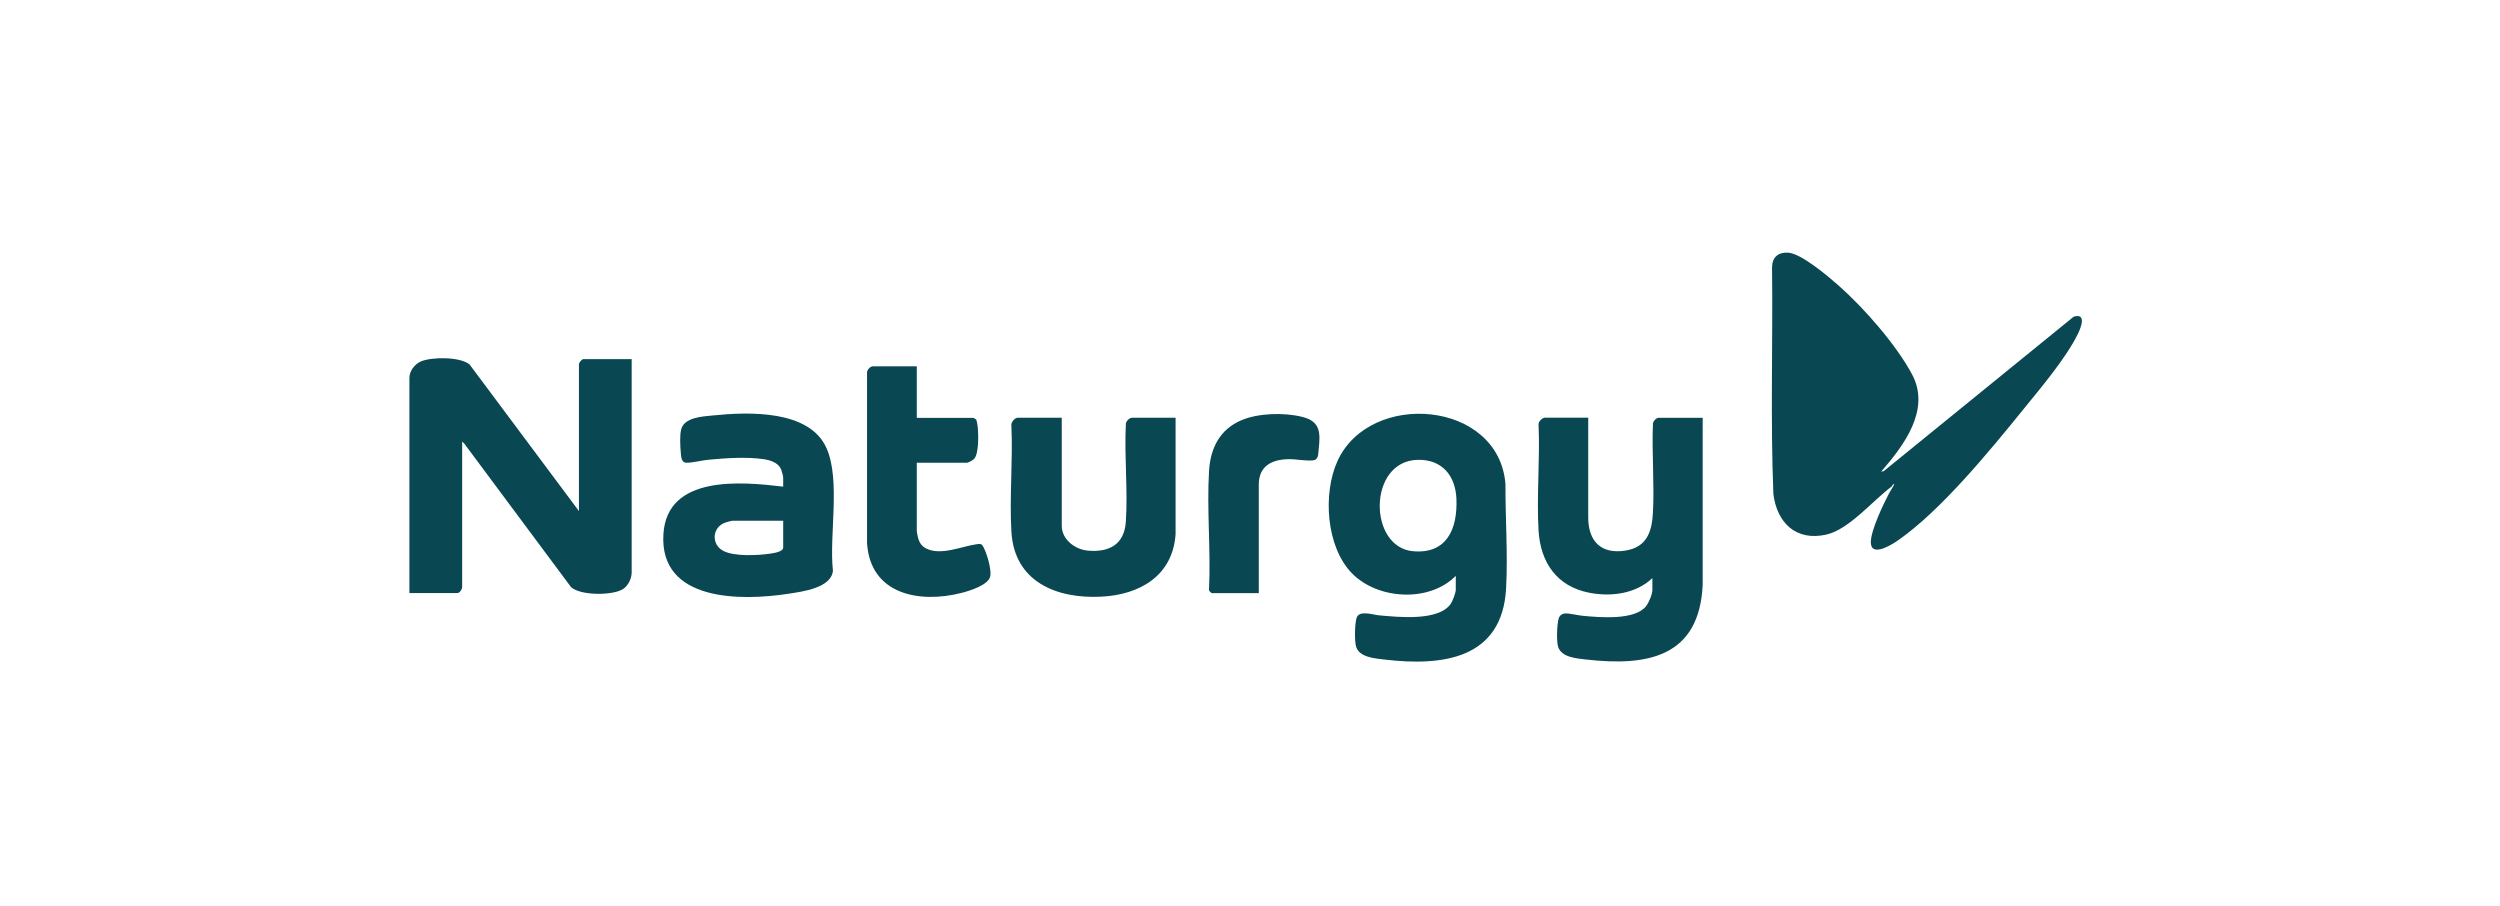
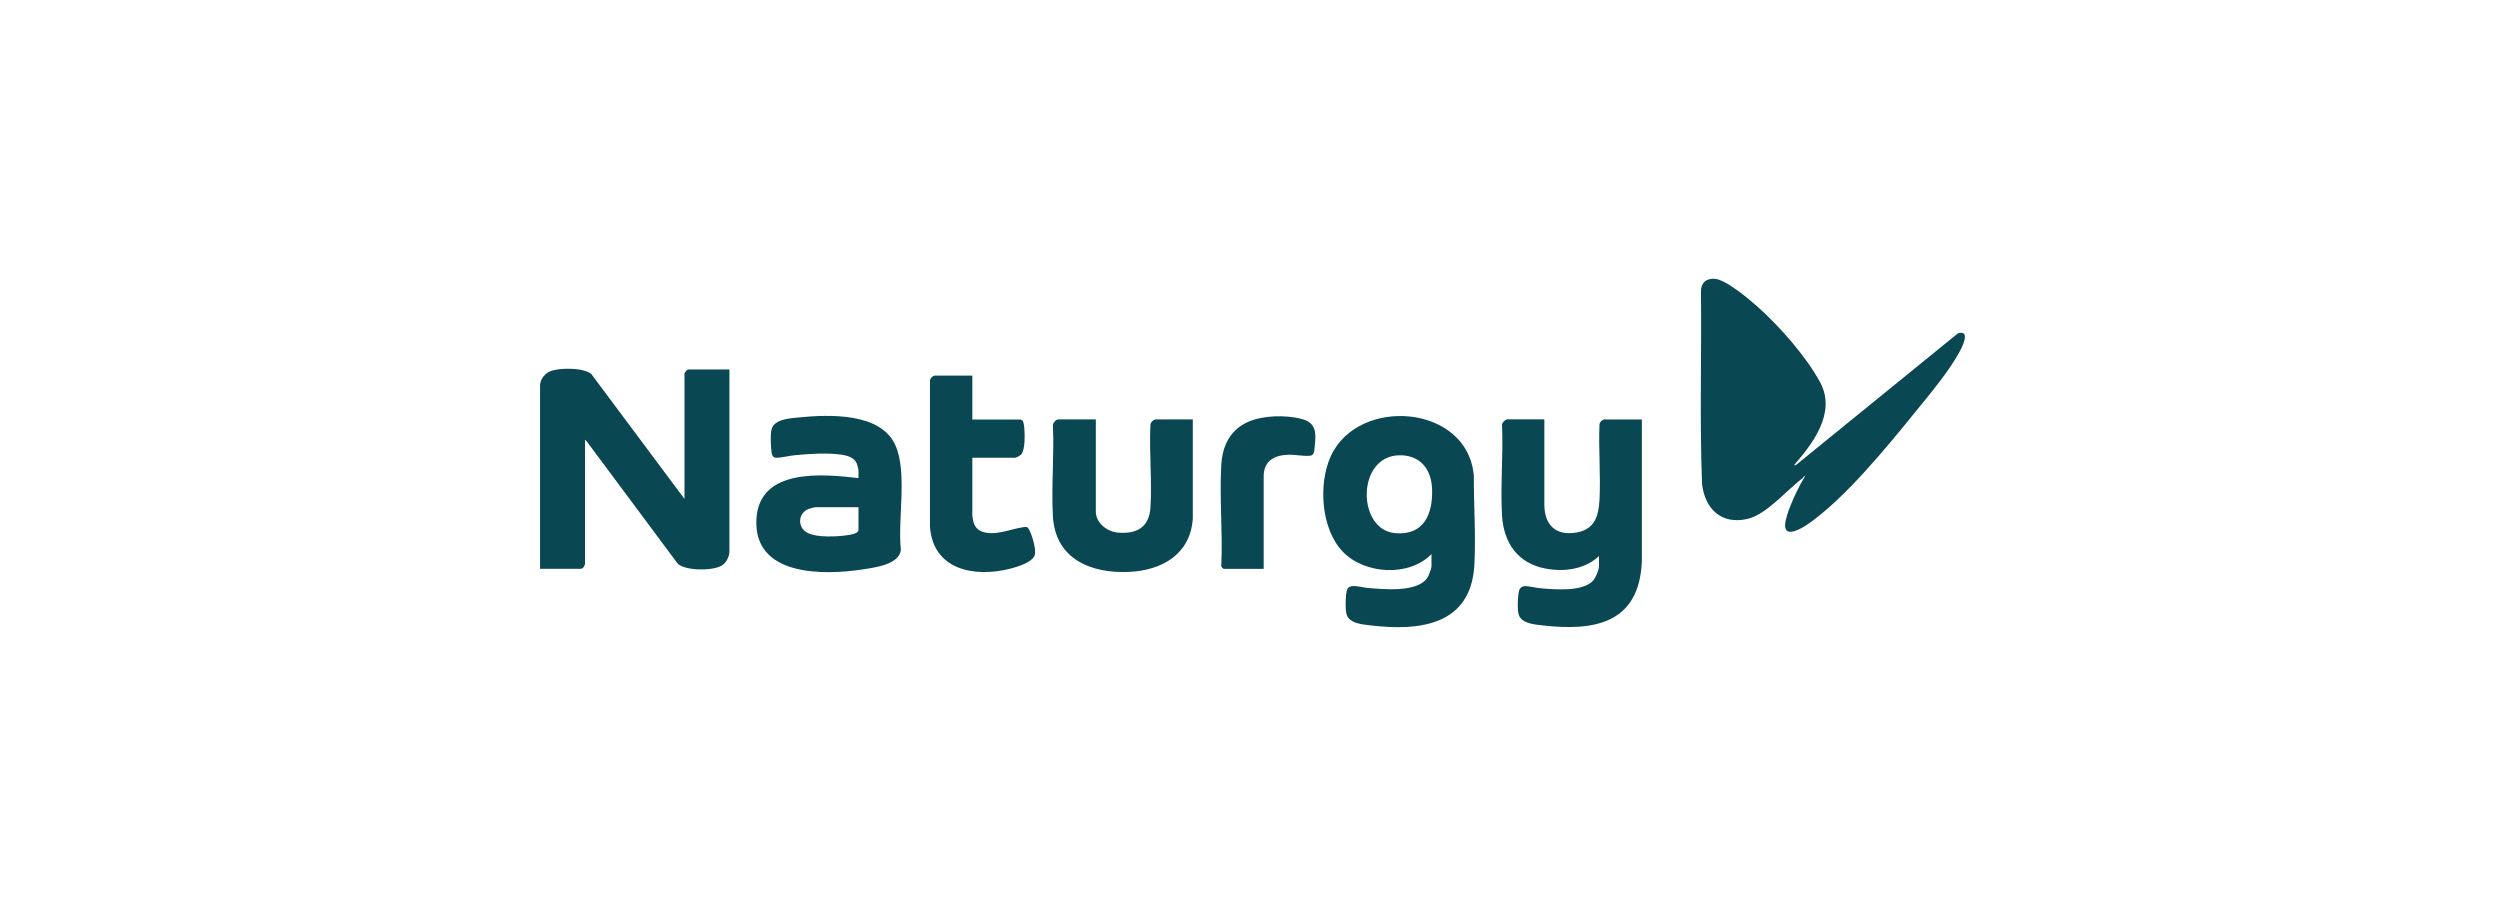
<svg xmlns="http://www.w3.org/2000/svg" width="287" height="104" viewBox="0 0 287 104" fill="none">
-   <path d="M211.108 32.811C213.998 35.37 217.701 39.59 219.515 42.997C221.673 47.066 218.529 51.183 215.949 54.149L216.26 54.08L238.059 36.356C239.57 35.908 238.894 37.611 238.535 38.342C237.19 41.094 234.28 44.535 232.308 46.963C228.459 51.708 222.811 58.632 217.853 62.059C217.156 62.542 214.749 64.045 214.77 62.218C214.791 60.845 216.198 57.894 216.873 56.618C217.06 56.273 217.294 55.949 217.46 55.59C217.266 55.542 217.239 55.79 217.17 55.845C215.004 57.452 212.26 60.79 209.667 61.369C206.191 62.156 203.998 60.032 203.584 56.714C203.239 48.059 203.536 39.356 203.432 30.687C203.446 29.542 204.122 28.942 205.26 29.004C206.798 29.094 209.901 31.749 211.108 32.811Z" fill="#094752" />
-   <path d="M66.462 58.68V41.811C66.462 41.632 66.8 41.225 66.979 41.225H72.517V65.714C72.517 66.404 72.117 67.238 71.531 67.618C70.338 68.39 66.62 68.39 65.552 67.397L53.29 50.914L53.055 50.7V67.362C53.055 67.652 52.793 68.087 52.469 68.087H47V43.39C47 42.604 47.586 41.825 48.283 41.508C49.496 40.956 52.862 40.942 53.91 41.846L66.462 58.673V58.68Z" fill="#094752" />
-   <path d="M167.129 66.1C164.081 69.204 158.143 68.838 155.192 65.804C152.24 62.77 151.833 56.673 153.55 52.914C157.281 44.756 172.067 45.956 172.826 55.57C172.812 59.521 173.108 63.563 172.902 67.514C172.474 75.652 165.633 76.514 158.916 75.714C157.833 75.583 156.081 75.466 155.688 74.266C155.481 73.638 155.523 71.549 155.743 70.914C156.054 70.025 157.564 70.569 158.288 70.638C160.454 70.832 165.26 71.369 166.591 69.245C166.778 68.942 167.122 68.045 167.122 67.714V66.1H167.129ZM162.716 52.79C157.005 52.963 157.074 62.825 162.212 63.28C166.122 63.632 167.336 60.673 167.198 57.273C167.088 54.59 165.529 52.708 162.716 52.79Z" fill="#094752" />
-   <path d="M182.329 47.962V59.404C182.329 62.148 183.819 63.659 186.619 63.204C189.046 62.811 189.639 61.066 189.757 58.852C189.936 55.521 189.619 52.031 189.757 48.68C189.743 48.376 190.136 47.962 190.412 47.962H195.467V67.162C195.067 75.41 189.177 76.521 182.095 75.714C181.012 75.59 179.26 75.472 178.874 74.259C178.667 73.603 178.743 71.721 178.922 71.038C179.019 70.679 179.308 70.445 179.688 70.424C180.191 70.397 181.17 70.652 181.75 70.7C183.646 70.873 187.598 71.231 188.936 69.631C189.274 69.224 189.694 68.224 189.694 67.707V66.369C187.791 68.162 184.984 68.535 182.474 68.052C178.743 67.341 176.846 64.59 176.626 60.907C176.391 56.935 176.805 52.742 176.626 48.742C176.577 48.418 177.074 47.949 177.35 47.949H182.336L182.329 47.962Z" fill="#094752" />
-   <path d="M89.91 55.866V54.804C89.91 54.673 89.737 54.025 89.668 53.873C89.337 53.108 88.427 52.825 87.668 52.714C85.717 52.425 83.323 52.59 81.351 52.776C80.579 52.846 79.524 53.128 78.806 53.121C78.193 53.121 78.193 52.39 78.151 51.921C78.089 51.19 78.02 49.977 78.2 49.287C78.558 47.908 80.648 47.811 81.834 47.694C85.91 47.28 92.944 47.004 94.896 51.473C96.516 55.176 95.172 61.459 95.62 65.521C95.427 67.493 92.151 67.907 90.558 68.156C85.158 68.997 75.689 69.114 76.158 61.328C76.572 54.494 85.089 55.294 89.916 55.866H89.91ZM89.91 59.783H84.096C83.972 59.783 83.42 59.935 83.268 59.99C81.737 60.514 81.62 62.507 83.041 63.245C84.289 63.901 87.027 63.77 88.42 63.556C88.799 63.494 89.91 63.363 89.91 62.845V59.79V59.783Z" fill="#094752" />
-   <path d="M121.889 47.963V60.362C121.889 61.935 123.413 63.08 124.882 63.211C127.364 63.431 129.075 62.493 129.247 59.88C129.488 56.266 129.061 52.39 129.247 48.749C129.206 48.39 129.654 47.956 129.971 47.956H134.957V61.321C134.633 66.107 130.833 68.287 126.399 68.5C121.261 68.749 116.447 66.783 116.109 61.045C115.875 57.073 116.289 52.88 116.109 48.88C116.013 48.514 116.496 47.956 116.833 47.956H121.889V47.963Z" fill="#094752" />
-   <path d="M105.247 42.059V47.969H111.744C111.744 47.969 112.04 48.121 112.061 48.156C112.144 48.287 112.24 48.928 112.254 49.114C112.323 49.942 112.378 52.052 111.84 52.666C111.702 52.825 111.178 53.121 110.992 53.121H105.247V60.921C105.247 61.087 105.365 61.659 105.42 61.845C105.558 62.321 105.854 62.728 106.303 62.955C107.999 63.831 110.399 62.714 112.109 62.48C112.516 62.424 112.682 62.397 112.882 62.769C113.282 63.507 113.827 65.307 113.689 66.121C113.516 67.169 111.261 67.845 110.351 68.073C105.516 69.3 99.91 68.231 99.537 62.355V42.77C99.523 42.466 99.916 42.052 100.192 42.052H105.247V42.059Z" fill="#094752" />
-   <path d="M144.509 68.094H139.178C138.999 68.094 138.73 67.797 138.799 67.583C139.006 63.142 138.53 58.459 138.799 54.046C138.957 51.439 140.033 49.308 142.488 48.253C144.461 47.404 147.461 47.342 149.53 47.866C151.598 48.391 151.592 49.701 151.385 51.577C151.323 52.128 151.378 52.791 150.736 52.852C149.854 52.935 148.764 52.687 147.847 52.715C145.943 52.77 144.509 53.535 144.509 55.632V68.101V68.094Z" fill="#094752" />
+   <path d="M201.809 35.247C204.271 37.427 207.426 41.022 208.971 43.925C210.81 47.391 208.131 50.899 205.933 53.425L206.198 53.366L224.77 38.267C226.057 37.885 225.481 39.336 225.175 39.959C224.029 42.303 221.55 45.235 219.87 47.303C216.591 51.345 211.779 57.244 207.555 60.164C206.962 60.575 204.911 61.856 204.929 60.299C204.947 59.13 206.145 56.615 206.72 55.529C206.88 55.235 207.079 54.959 207.221 54.653C207.055 54.612 207.032 54.824 206.973 54.87C205.128 56.239 202.791 59.083 200.581 59.577C197.62 60.246 195.752 58.437 195.399 55.611C195.105 48.237 195.358 40.822 195.27 33.437C195.282 32.462 195.857 31.951 196.827 32.004C198.137 32.08 200.781 34.342 201.809 35.247Z" fill="#094752" />
+   <path d="M78.58 57.285V42.914C78.58 42.761 78.868 42.415 79.021 42.415H83.739V63.278C83.739 63.866 83.398 64.576 82.898 64.9C81.882 65.558 78.715 65.558 77.805 64.712L67.358 50.67L67.159 50.487V64.682C67.159 64.929 66.935 65.299 66.659 65.299H62V44.26C62 43.59 62.499 42.926 63.093 42.656C64.127 42.186 66.994 42.174 67.887 42.944L78.58 57.279V57.285Z" fill="#094752" />
+   <path d="M164.342 63.607C161.745 66.251 156.686 65.94 154.172 63.355C151.658 60.769 151.311 55.576 152.774 52.374C155.952 45.423 168.549 46.445 169.195 54.636C169.183 58.002 169.436 61.445 169.26 64.812C168.896 71.745 163.067 72.479 157.345 71.797C156.422 71.686 154.93 71.586 154.595 70.564C154.419 70.029 154.454 68.249 154.642 67.708C154.907 66.95 156.193 67.414 156.81 67.473C158.655 67.638 162.75 68.096 163.884 66.286C164.043 66.028 164.336 65.264 164.336 64.982V63.607H164.342ZM160.582 52.268C155.717 52.415 155.776 60.816 160.153 61.204C163.484 61.504 164.518 58.983 164.401 56.087C164.307 53.801 162.979 52.197 160.582 52.268Z" fill="#094752" />
+   <path d="M177.291 48.155V57.902C177.291 60.24 178.561 61.527 180.946 61.139C183.014 60.804 183.519 59.318 183.619 57.432C183.772 54.594 183.502 51.621 183.619 48.766C183.607 48.507 183.942 48.155 184.177 48.155H188.484V64.512C188.143 71.539 183.125 72.484 177.092 71.797C176.169 71.691 174.677 71.591 174.348 70.558C174.171 69.999 174.236 68.395 174.389 67.814C174.471 67.508 174.718 67.308 175.041 67.291C175.47 67.267 176.304 67.485 176.798 67.526C178.413 67.673 181.78 67.978 182.92 66.615C183.208 66.269 183.566 65.416 183.566 64.976V63.836C181.944 65.364 179.553 65.681 177.415 65.27C174.236 64.665 172.62 62.32 172.433 59.183C172.232 55.799 172.585 52.227 172.433 48.819C172.391 48.543 172.814 48.143 173.049 48.143H177.297L177.291 48.155Z" fill="#094752" />
+   <path d="M98.556 54.888V53.983C98.556 53.872 98.409 53.319 98.35 53.19C98.068 52.538 97.293 52.297 96.647 52.203C94.984 51.956 92.945 52.097 91.265 52.256C90.607 52.315 89.708 52.556 89.097 52.55C88.574 52.55 88.574 51.927 88.539 51.528C88.486 50.905 88.427 49.871 88.58 49.283C88.885 48.108 90.666 48.026 91.676 47.926C95.148 47.573 101.141 47.338 102.804 51.146C104.185 54.301 103.039 59.653 103.421 63.114C103.256 64.794 100.466 65.147 99.108 65.358C94.508 66.075 86.441 66.175 86.841 59.541C87.193 53.719 94.449 54.401 98.562 54.888H98.556ZM98.556 58.225H93.603C93.498 58.225 93.028 58.355 92.898 58.402C91.594 58.848 91.494 60.546 92.704 61.175C93.768 61.733 96.1 61.621 97.287 61.439C97.61 61.386 98.556 61.275 98.556 60.834V58.231V58.225Z" fill="#094752" />
+   <path d="M125.8 48.155V58.719C125.8 60.058 127.099 61.034 128.35 61.145C130.465 61.333 131.922 60.534 132.069 58.308C132.274 55.229 131.911 51.927 132.069 48.825C132.034 48.519 132.416 48.149 132.686 48.149H136.934V59.535C136.658 63.613 133.42 65.469 129.643 65.652C125.265 65.863 121.164 64.189 120.876 59.3C120.677 55.916 121.03 52.344 120.876 48.936C120.795 48.625 121.206 48.149 121.493 48.149H125.8V48.155Z" fill="#094752" />
+   <path d="M111.623 43.125V48.161H117.158C117.158 48.161 117.41 48.29 117.428 48.319C117.498 48.431 117.58 48.977 117.592 49.136C117.651 49.841 117.698 51.639 117.239 52.162C117.122 52.297 116.675 52.55 116.517 52.55H111.623V59.194C111.623 59.336 111.723 59.823 111.77 59.982C111.888 60.387 112.14 60.734 112.522 60.928C113.967 61.674 116.012 60.722 117.469 60.522C117.815 60.475 117.957 60.452 118.127 60.769C118.468 61.398 118.932 62.931 118.815 63.624C118.667 64.517 116.746 65.093 115.971 65.287C111.852 66.333 107.075 65.422 106.758 60.417V43.731C106.746 43.472 107.081 43.12 107.316 43.12H111.623V43.125Z" fill="#094752" />
+   <path d="M145.071 65.305H140.53C140.377 65.305 140.148 65.052 140.207 64.87C140.383 61.087 139.978 57.097 140.207 53.337C140.341 51.116 141.258 49.301 143.35 48.402C145.03 47.679 147.586 47.626 149.349 48.073C151.111 48.519 151.106 49.636 150.929 51.234C150.876 51.704 150.923 52.268 150.376 52.321C149.625 52.391 148.696 52.18 147.915 52.203C146.293 52.25 145.071 52.902 145.071 54.688V65.311V65.305Z" fill="#094752" />
</svg>
